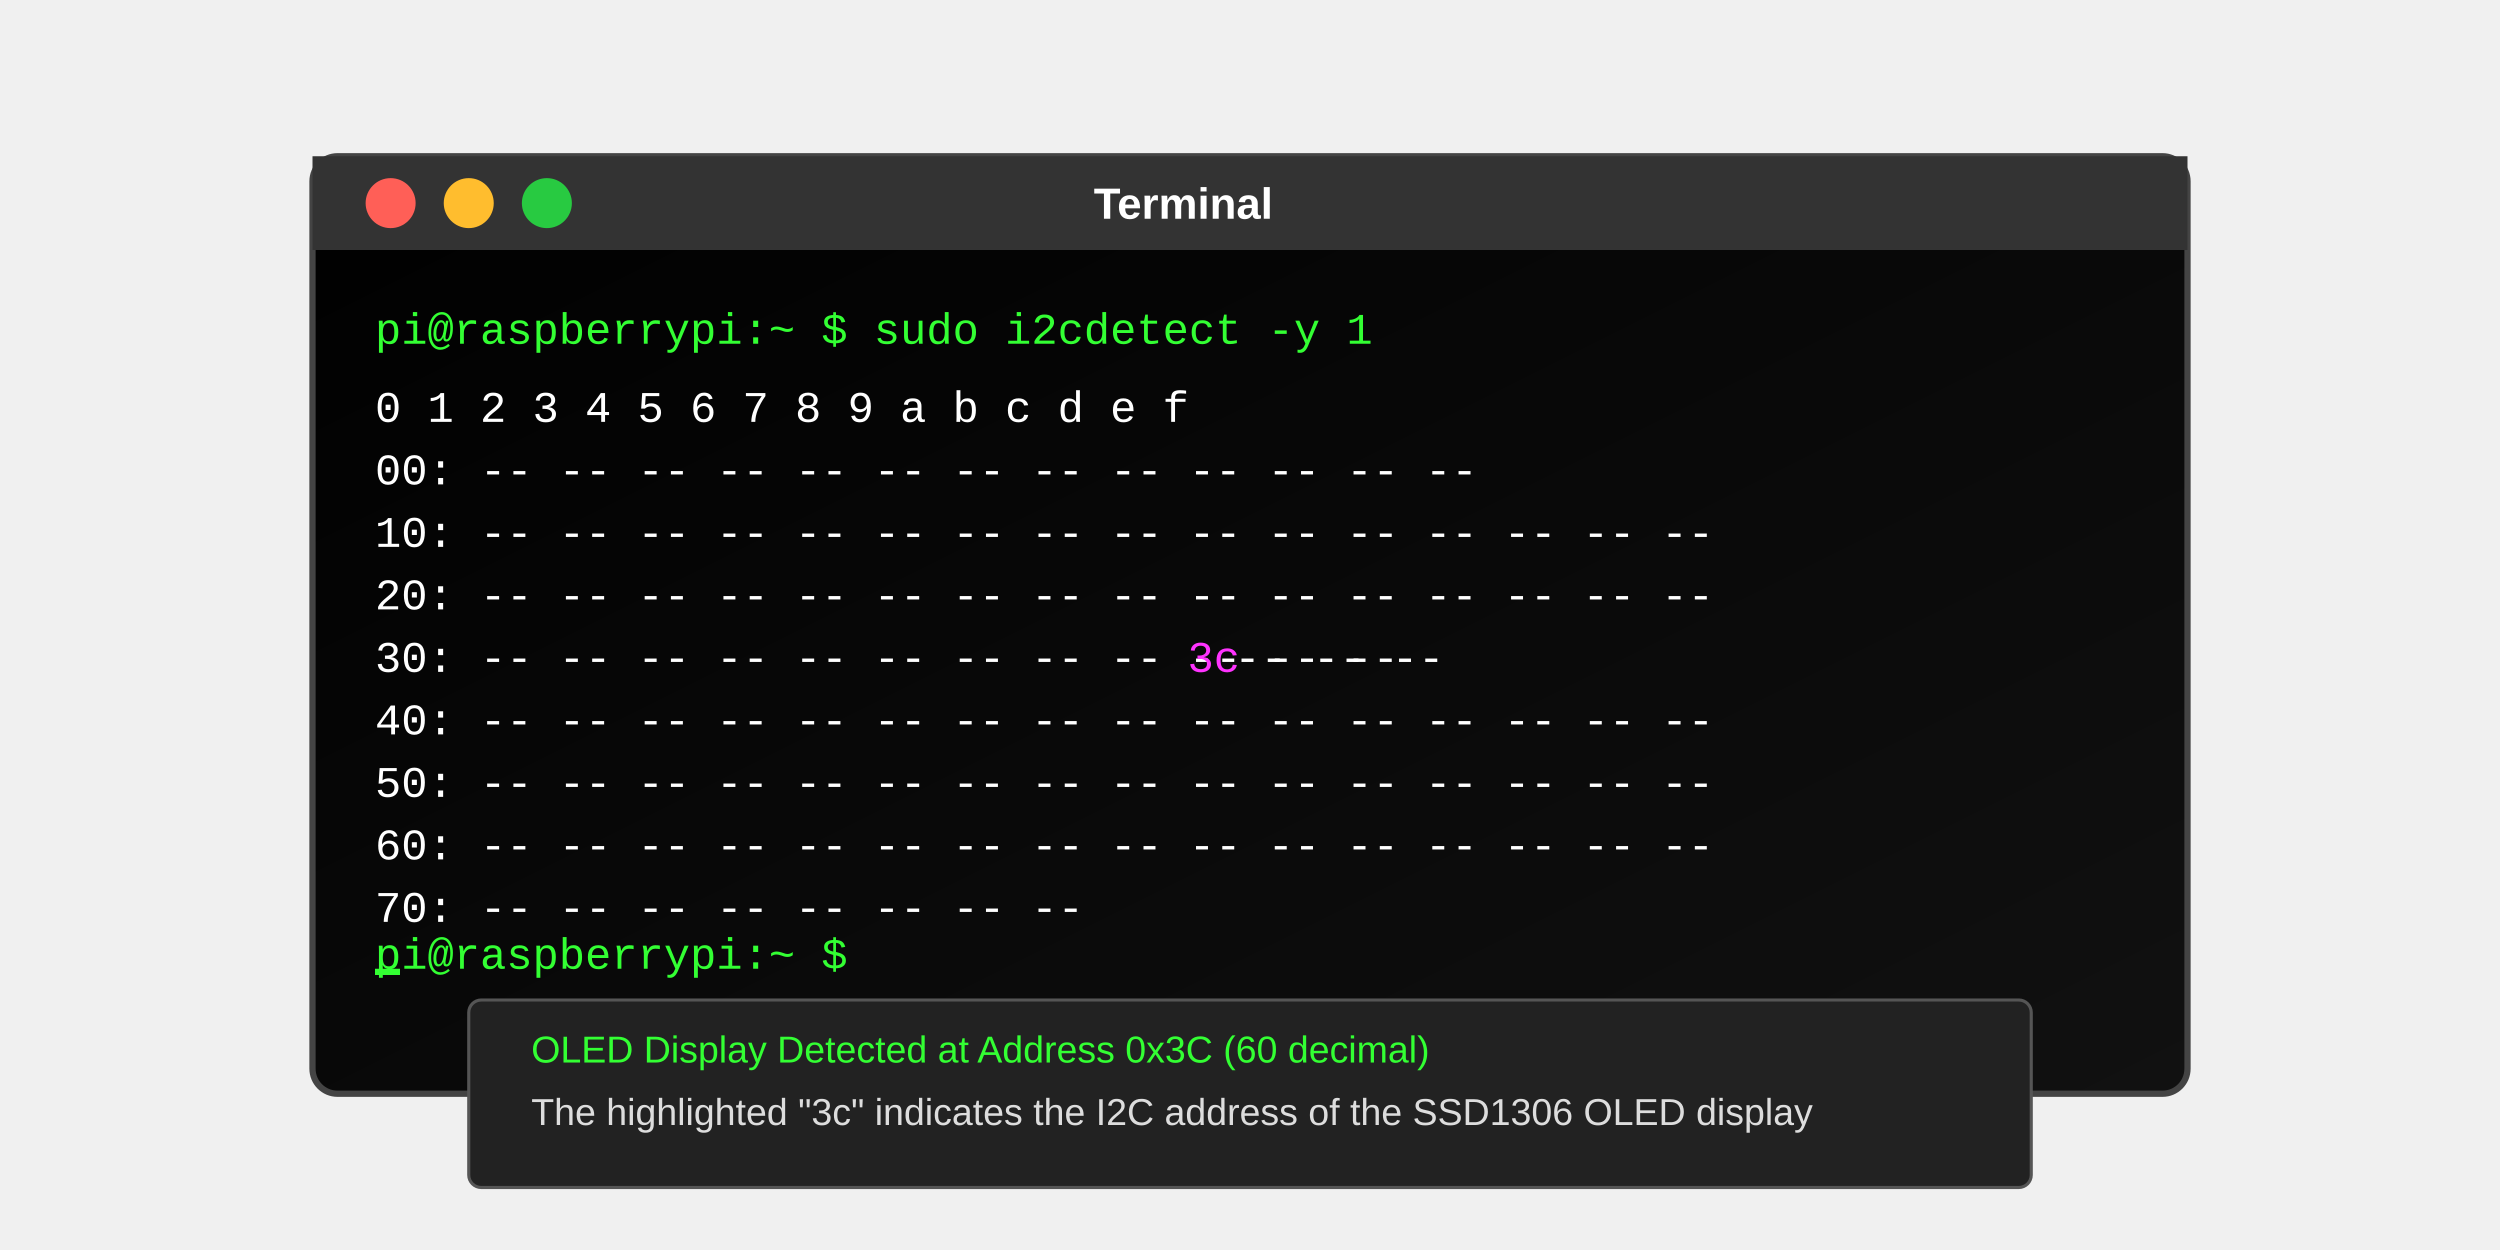
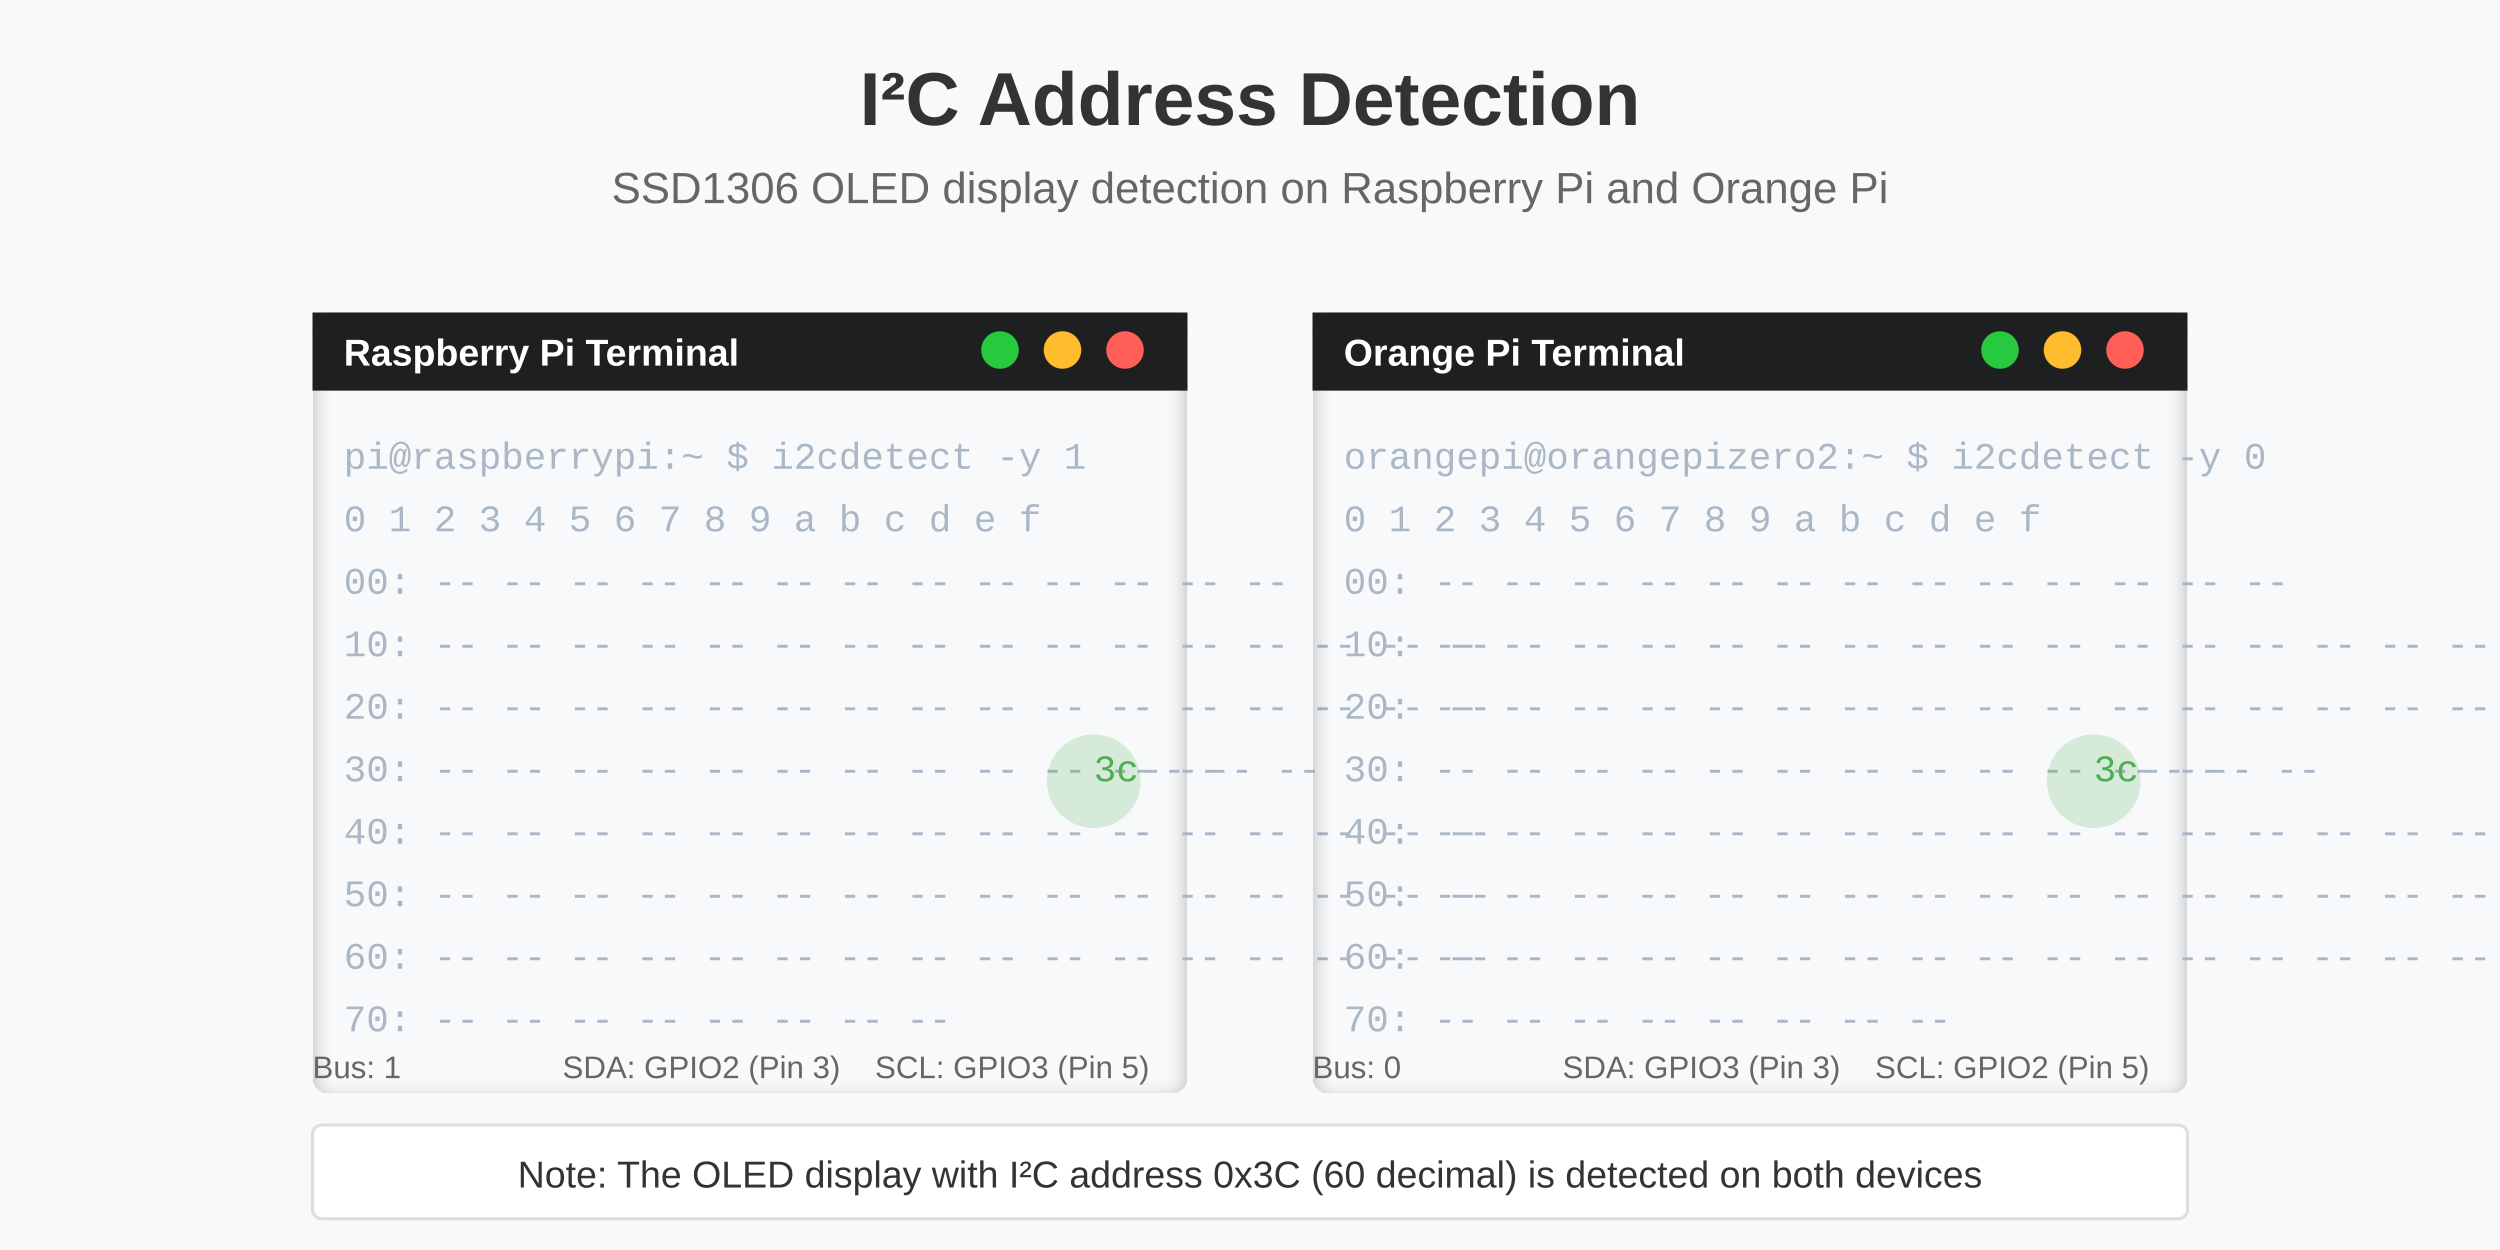
<svg xmlns="http://www.w3.org/2000/svg" width="800px" height="400px" viewBox="0 0 800 400" version="1.1">
  <defs>
    <linearGradient x1="0%" y1="0%" x2="100%" y2="100%" id="terminalGradient">
-       <stop stop-color="#000000" offset="0%" />
-       <stop stop-color="#111111" offset="100%" />
+       <stop stop-color="#2B303B" offset="0%" />
+       <stop stop-color="#1C1E26" offset="100%" />
    </linearGradient>
+     <filter x="-3%" y="-3%" width="106%" height="106%" filterUnits="objectBoundingBox" id="terminalShadow">
+       <feGaussianBlur stdDeviation="3" in="SourceAlpha" result="shadowBlurInner1" />
+       <feOffset dx="0" dy="2" in="shadowBlurInner1" result="shadowOffsetInner1" />
+       <feComposite in="shadowOffsetInner1" in2="SourceAlpha" operator="arithmetic" k2="-1" k3="1" result="shadowInnerInner1" />
+       <feColorMatrix values="0 0 0 0 0   0 0 0 0 0   0 0 0 0 0  0 0 0 0.3 0" type="matrix" in="shadowInnerInner1" />
+     </filter>
  </defs>
-   <g id="I2C-Detection-Terminal" stroke="none" stroke-width="1" fill="none" fill-rule="evenodd">
-     <rect fill="url(#terminalGradient)" x="100" y="50" width="600" height="300" rx="8" />
-     <rect stroke="#444444" stroke-width="2" fill="none" x="100" y="50" width="600" height="300" rx="8" />
-     <rect fill="#333333" x="100" y="50" width="600" height="30" rx="8" ry="0" />
-     <circle fill="#FF5F57" cx="125" cy="65" r="8" />
-     <circle fill="#FFBD2E" cx="150" cy="65" r="8" />
-     <circle fill="#28CA41" cx="175" cy="65" r="8" />
-     <text font-family="Arial" font-size="14" font-weight="bold" fill="#FFFFFF" x="350" y="70">Terminal</text>
-     <text font-family="Courier New" font-size="14" fill="#33FF33" x="120" y="110">pi@raspberrypi:~ $ sudo i2cdetect -y 1</text>
-     <text font-family="Courier New" font-size="14" fill="#FFFFFF" x="120" y="135">     0  1  2  3  4  5  6  7  8  9  a  b  c  d  e  f</text>
-     <text font-family="Courier New" font-size="14" fill="#FFFFFF" x="120" y="155">00:          -- -- -- -- -- -- -- -- -- -- -- -- --</text>
-     <text font-family="Courier New" font-size="14" fill="#FFFFFF" x="120" y="175">10: -- -- -- -- -- -- -- -- -- -- -- -- -- -- -- --</text>
-     <text font-family="Courier New" font-size="14" fill="#FFFFFF" x="120" y="195">20: -- -- -- -- -- -- -- -- -- -- -- -- -- -- -- --</text>
-     <text font-family="Courier New" font-size="14" fill="#FFFFFF" x="120" y="215">30: -- -- -- -- -- -- -- -- -- -- -- -- </text>
-     <text font-family="Courier New" font-size="14" fill="#FF33FF" x="380" y="215">3c</text>
-     <text font-family="Courier New" font-size="14" fill="#FFFFFF" x="395" y="215"> -- -- --</text>
-     <text font-family="Courier New" font-size="14" fill="#FFFFFF" x="120" y="235">40: -- -- -- -- -- -- -- -- -- -- -- -- -- -- -- --</text>
-     <text font-family="Courier New" font-size="14" fill="#FFFFFF" x="120" y="255">50: -- -- -- -- -- -- -- -- -- -- -- -- -- -- -- --</text>
-     <text font-family="Courier New" font-size="14" fill="#FFFFFF" x="120" y="275">60: -- -- -- -- -- -- -- -- -- -- -- -- -- -- -- --</text>
-     <text font-family="Courier New" font-size="14" fill="#FFFFFF" x="120" y="295">70: -- -- -- -- -- -- -- --</text>
-     <rect fill="#222222" stroke="#555555" stroke-width="1" x="150" y="320" width="500" height="60" rx="4" />
-     <text font-family="Arial" font-size="12" fill="#33FF33" x="170" y="340">OLED Display Detected at Address 0x3C (60 decimal)</text>
-     <text font-family="Arial" font-size="12" fill="#DDDDDD" x="170" y="360">The highlighted "3c" indicates the I2C address of the SSD1306 OLED display</text>
-     <rect fill="#33FF33" x="120" y="310" width="8" height="2" />
-     <text font-family="Courier New" font-size="14" fill="#33FF33" x="120" y="310">pi@raspberrypi:~ $</text>
+   <g id="i2c-detection" stroke="none" stroke-width="1" fill="none" fill-rule="evenodd">
+     <rect fill="#F8F9FA" x="0" y="0" width="800" height="400" />
+     <text font-family="Arial, sans-serif" font-size="24" font-weight="bold" fill="#333333" text-anchor="middle" x="400" y="40">I²C Address Detection</text>
+     <text font-family="Arial, sans-serif" font-size="14" fill="#666666" text-anchor="middle" x="400" y="65">SSD1306 OLED display detection on Raspberry Pi and Orange Pi</text>
+     <rect id="rpi-terminal-bg" fill="url(#terminalGradient)" x="100" y="100" width="280" height="250" rx="5" filter="url(#terminalShadow)" />
+     <rect id="rpi-terminal-header" fill="#1D1F21" x="100" y="100" width="280" height="25" rx="5" ry="0" />
+     <text font-family="Arial, sans-serif" font-size="12" font-weight="bold" fill="#FFFFFF" x="110" y="117">Raspberry Pi Terminal</text>
+     <circle id="rpi-close-btn" fill="#FF5F56" cx="360" cy="112" r="6" />
+     <circle id="rpi-minimize-btn" fill="#FFBD2E" cx="340" cy="112" r="6" />
+     <circle id="rpi-maximize-btn" fill="#27C93F" cx="320" cy="112" r="6" />
+     <text font-family="Courier New, monospace" font-size="12" fill="#A9B7C6" x="110" y="150">pi@raspberrypi:~ $ i2cdetect -y 1</text>
+     <text font-family="Courier New, monospace" font-size="12" fill="#A9B7C6" x="110" y="170">     0  1  2  3  4  5  6  7  8  9  a  b  c  d  e  f</text>
+     <text font-family="Courier New, monospace" font-size="12" fill="#A9B7C6" x="110" y="190">00:          -- -- -- -- -- -- -- -- -- -- -- -- --</text>
+     <text font-family="Courier New, monospace" font-size="12" fill="#A9B7C6" x="110" y="210">10: -- -- -- -- -- -- -- -- -- -- -- -- -- -- -- --</text>
+     <text font-family="Courier New, monospace" font-size="12" fill="#A9B7C6" x="110" y="230">20: -- -- -- -- -- -- -- -- -- -- -- -- -- -- -- --</text>
+     <text font-family="Courier New, monospace" font-size="12" fill="#A9B7C6" x="110" y="250">30: -- -- -- -- -- -- -- -- -- -- -- -- </text>
+     <text font-family="Courier New, monospace" font-size="12" fill="#4CAF50" x="350" y="250">3c</text>
+     <text font-family="Courier New, monospace" font-size="12" fill="#A9B7C6" x="365" y="250"> -- -- --</text>
+     <text font-family="Courier New, monospace" font-size="12" fill="#A9B7C6" x="110" y="270">40: -- -- -- -- -- -- -- -- -- -- -- -- -- -- -- --</text>
+     <text font-family="Courier New, monospace" font-size="12" fill="#A9B7C6" x="110" y="290">50: -- -- -- -- -- -- -- -- -- -- -- -- -- -- -- --</text>
+     <text font-family="Courier New, monospace" font-size="12" fill="#A9B7C6" x="110" y="310">60: -- -- -- -- -- -- -- -- -- -- -- -- -- -- -- --</text>
+     <text font-family="Courier New, monospace" font-size="12" fill="#A9B7C6" x="110" y="330">70: -- -- -- -- -- -- -- --</text>
+     <rect id="orangepi-terminal-bg" fill="url(#terminalGradient)" x="420" y="100" width="280" height="250" rx="5" filter="url(#terminalShadow)" />
+     <rect id="orangepi-terminal-header" fill="#1D1F21" x="420" y="100" width="280" height="25" rx="5" ry="0" />
+     <text font-family="Arial, sans-serif" font-size="12" font-weight="bold" fill="#FFFFFF" x="430" y="117">Orange Pi Terminal</text>
+     <circle id="orangepi-close-btn" fill="#FF5F56" cx="680" cy="112" r="6" />
+     <circle id="orangepi-minimize-btn" fill="#FFBD2E" cx="660" cy="112" r="6" />
+     <circle id="orangepi-maximize-btn" fill="#27C93F" cx="640" cy="112" r="6" />
+     <text font-family="Courier New, monospace" font-size="12" fill="#A9B7C6" x="430" y="150">orangepi@orangepizero2:~ $ i2cdetect -y 0</text>
+     <text font-family="Courier New, monospace" font-size="12" fill="#A9B7C6" x="430" y="170">     0  1  2  3  4  5  6  7  8  9  a  b  c  d  e  f</text>
+     <text font-family="Courier New, monospace" font-size="12" fill="#A9B7C6" x="430" y="190">00:          -- -- -- -- -- -- -- -- -- -- -- -- --</text>
+     <text font-family="Courier New, monospace" font-size="12" fill="#A9B7C6" x="430" y="210">10: -- -- -- -- -- -- -- -- -- -- -- -- -- -- -- --</text>
+     <text font-family="Courier New, monospace" font-size="12" fill="#A9B7C6" x="430" y="230">20: -- -- -- -- -- -- -- -- -- -- -- -- -- -- -- --</text>
+     <text font-family="Courier New, monospace" font-size="12" fill="#A9B7C6" x="430" y="250">30: -- -- -- -- -- -- -- -- -- -- -- -- </text>
+     <text font-family="Courier New, monospace" font-size="12" fill="#4CAF50" x="670" y="250">3c</text>
+     <text font-family="Courier New, monospace" font-size="12" fill="#A9B7C6" x="685" y="250"> -- -- --</text>
+     <text font-family="Courier New, monospace" font-size="12" fill="#A9B7C6" x="430" y="270">40: -- -- -- -- -- -- -- -- -- -- -- -- -- -- -- --</text>
+     <text font-family="Courier New, monospace" font-size="12" fill="#A9B7C6" x="430" y="290">50: -- -- -- -- -- -- -- -- -- -- -- -- -- -- -- --</text>
+     <text font-family="Courier New, monospace" font-size="12" fill="#A9B7C6" x="430" y="310">60: -- -- -- -- -- -- -- -- -- -- -- -- -- -- -- --</text>
+     <text font-family="Courier New, monospace" font-size="12" fill="#A9B7C6" x="430" y="330">70: -- -- -- -- -- -- -- --</text>
+     <rect id="note-box" fill="#FFFFFF" stroke="#DDDDDD" stroke-width="1" x="100" y="360" width="600" height="30" rx="3" />
+     <text font-family="Arial, sans-serif" font-size="12" fill="#333333" text-anchor="middle" x="400" y="380">Note: The OLED display with I²C address 0x3C (60 decimal) is detected on both devices</text>
+     <circle id="rpi-highlight" fill="#4CAF50" opacity="0.2" cx="350" cy="250" r="15" />
+     <circle id="orangepi-highlight" fill="#4CAF50" opacity="0.2" cx="670" cy="250" r="15" />
+     <text font-family="Arial, sans-serif" font-size="10" fill="#666666" x="100" y="345">Bus: 1</text>
+     <text font-family="Arial, sans-serif" font-size="10" fill="#666666" x="420" y="345">Bus: 0</text>
+     <text font-family="Arial, sans-serif" font-size="10" fill="#666666" x="180" y="345">SDA: GPIO2 (Pin 3)</text>
+     <text font-family="Arial, sans-serif" font-size="10" fill="#666666" x="280" y="345">SCL: GPIO3 (Pin 5)</text>
+     <text font-family="Arial, sans-serif" font-size="10" fill="#666666" x="500" y="345">SDA: GPIO3 (Pin 3)</text>
+     <text font-family="Arial, sans-serif" font-size="10" fill="#666666" x="600" y="345">SCL: GPIO2 (Pin 5)</text>
  </g>
</svg>
